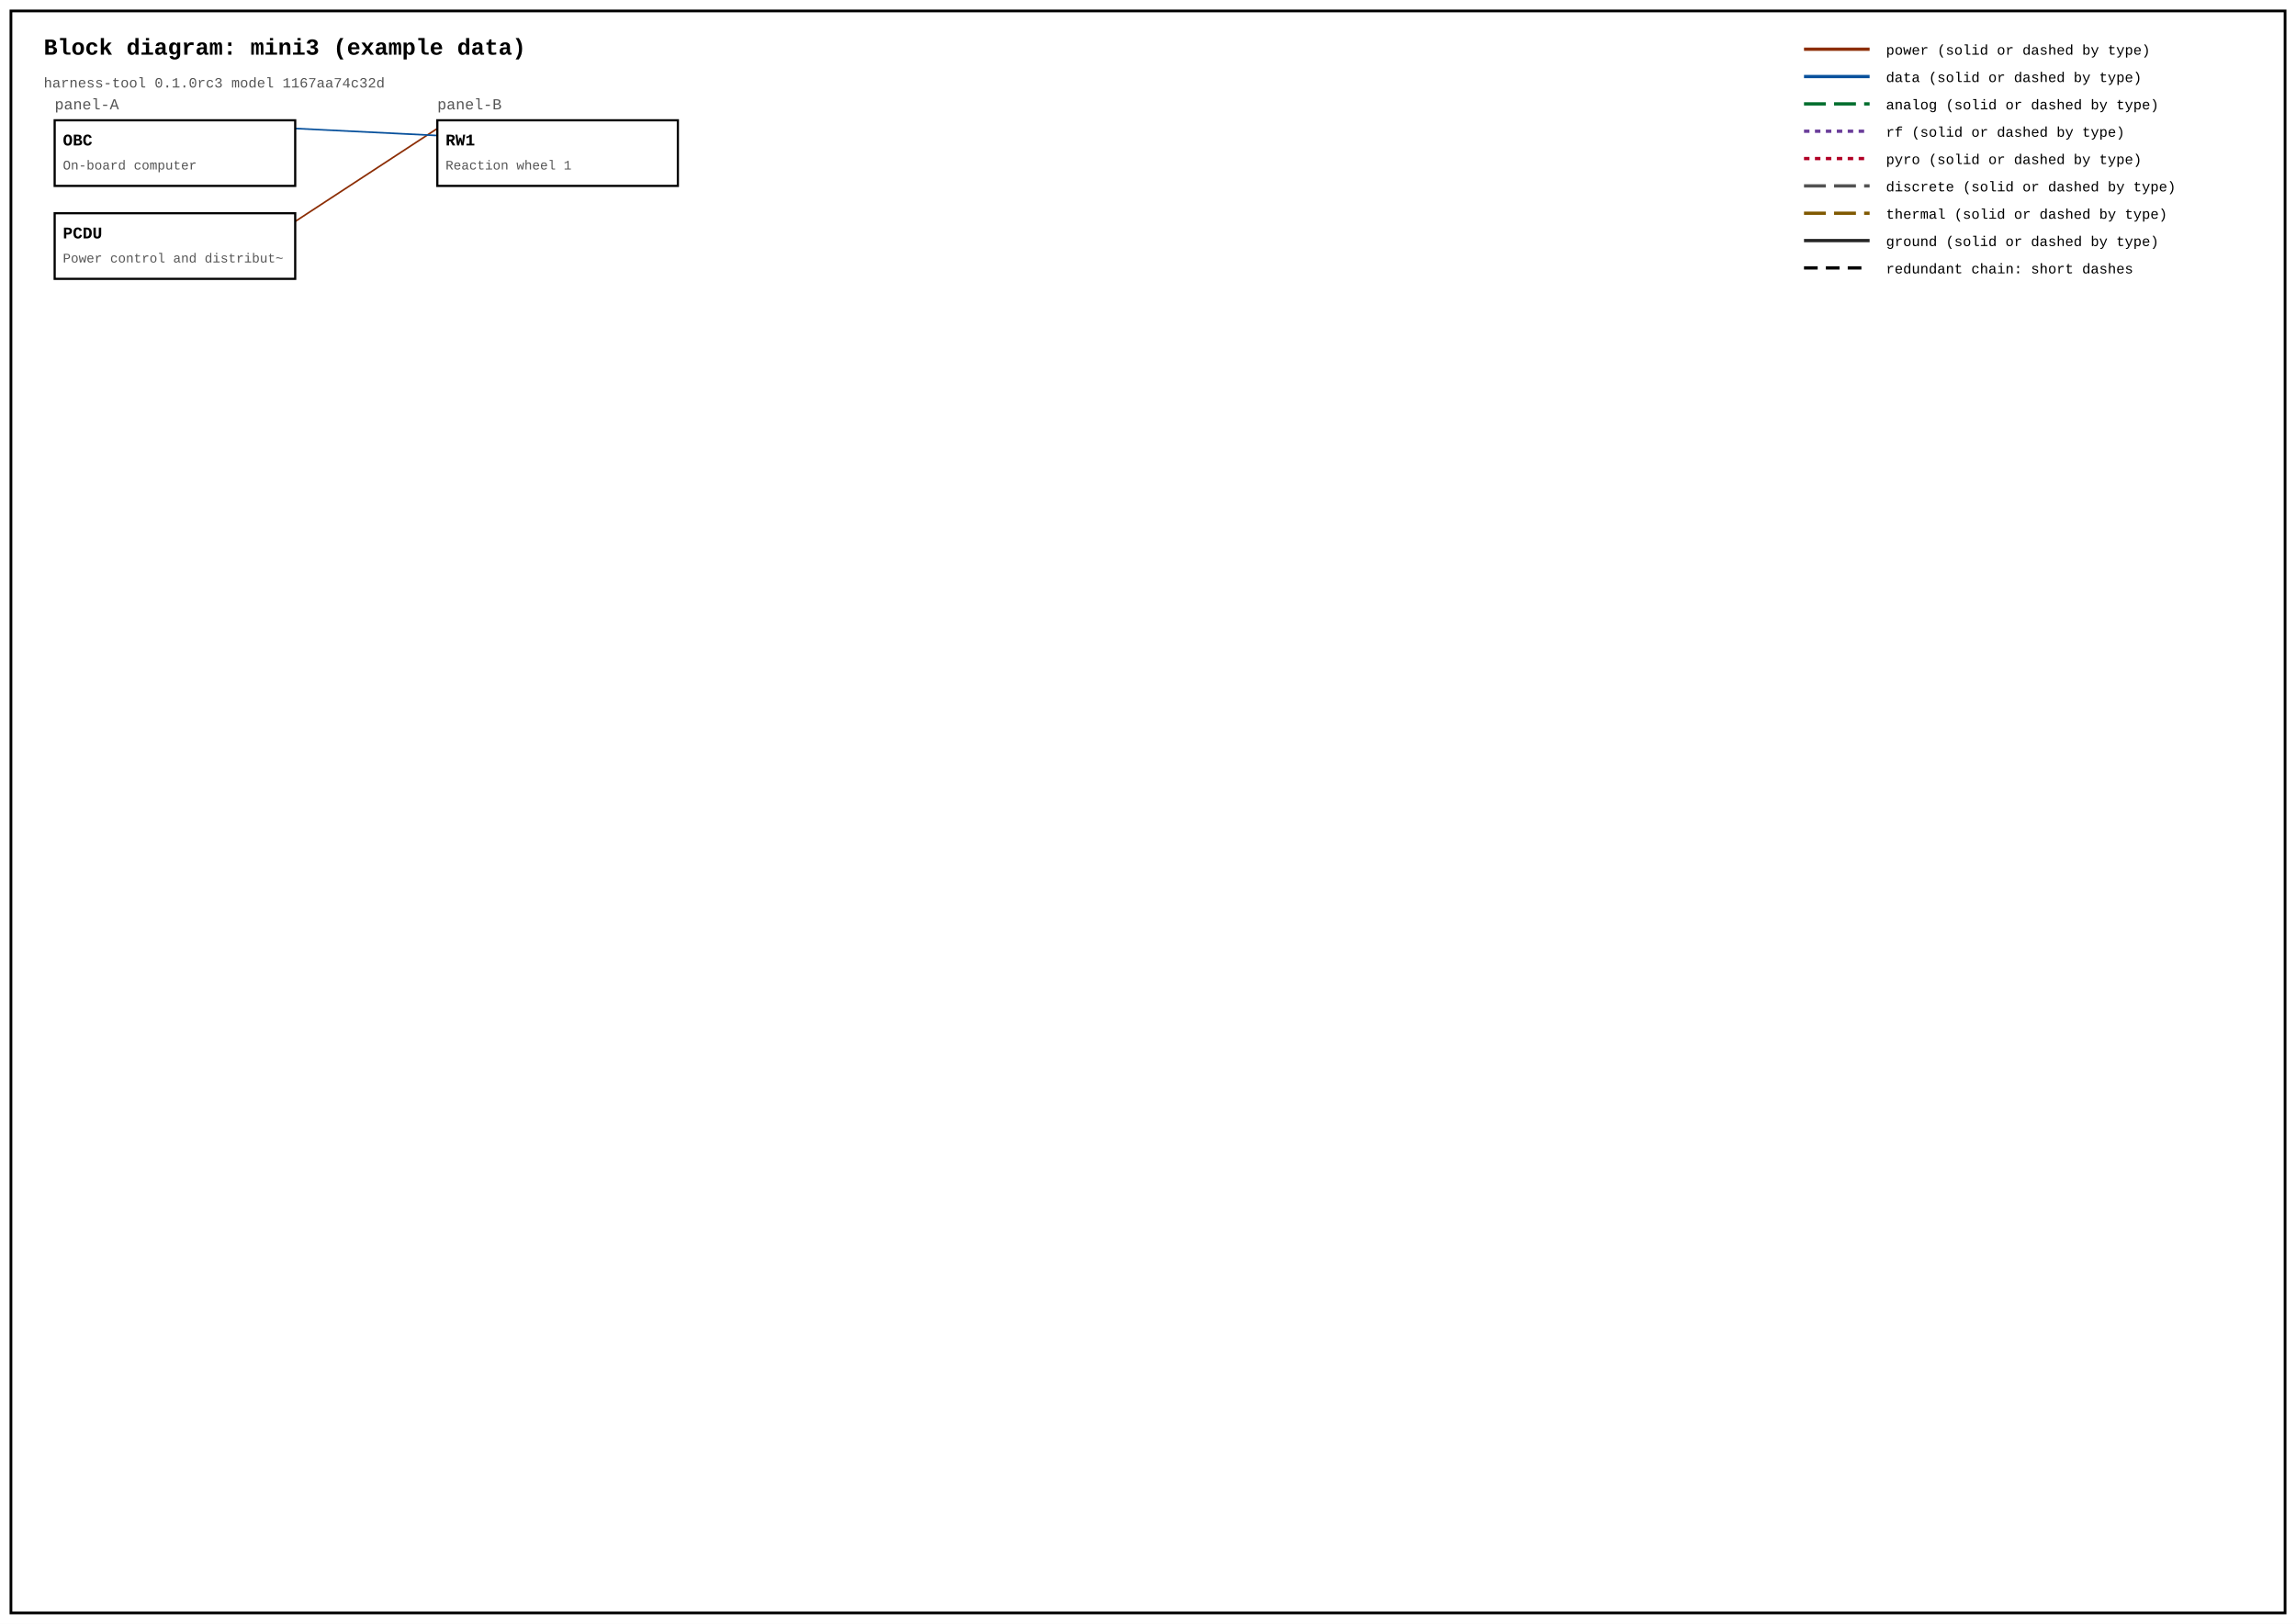
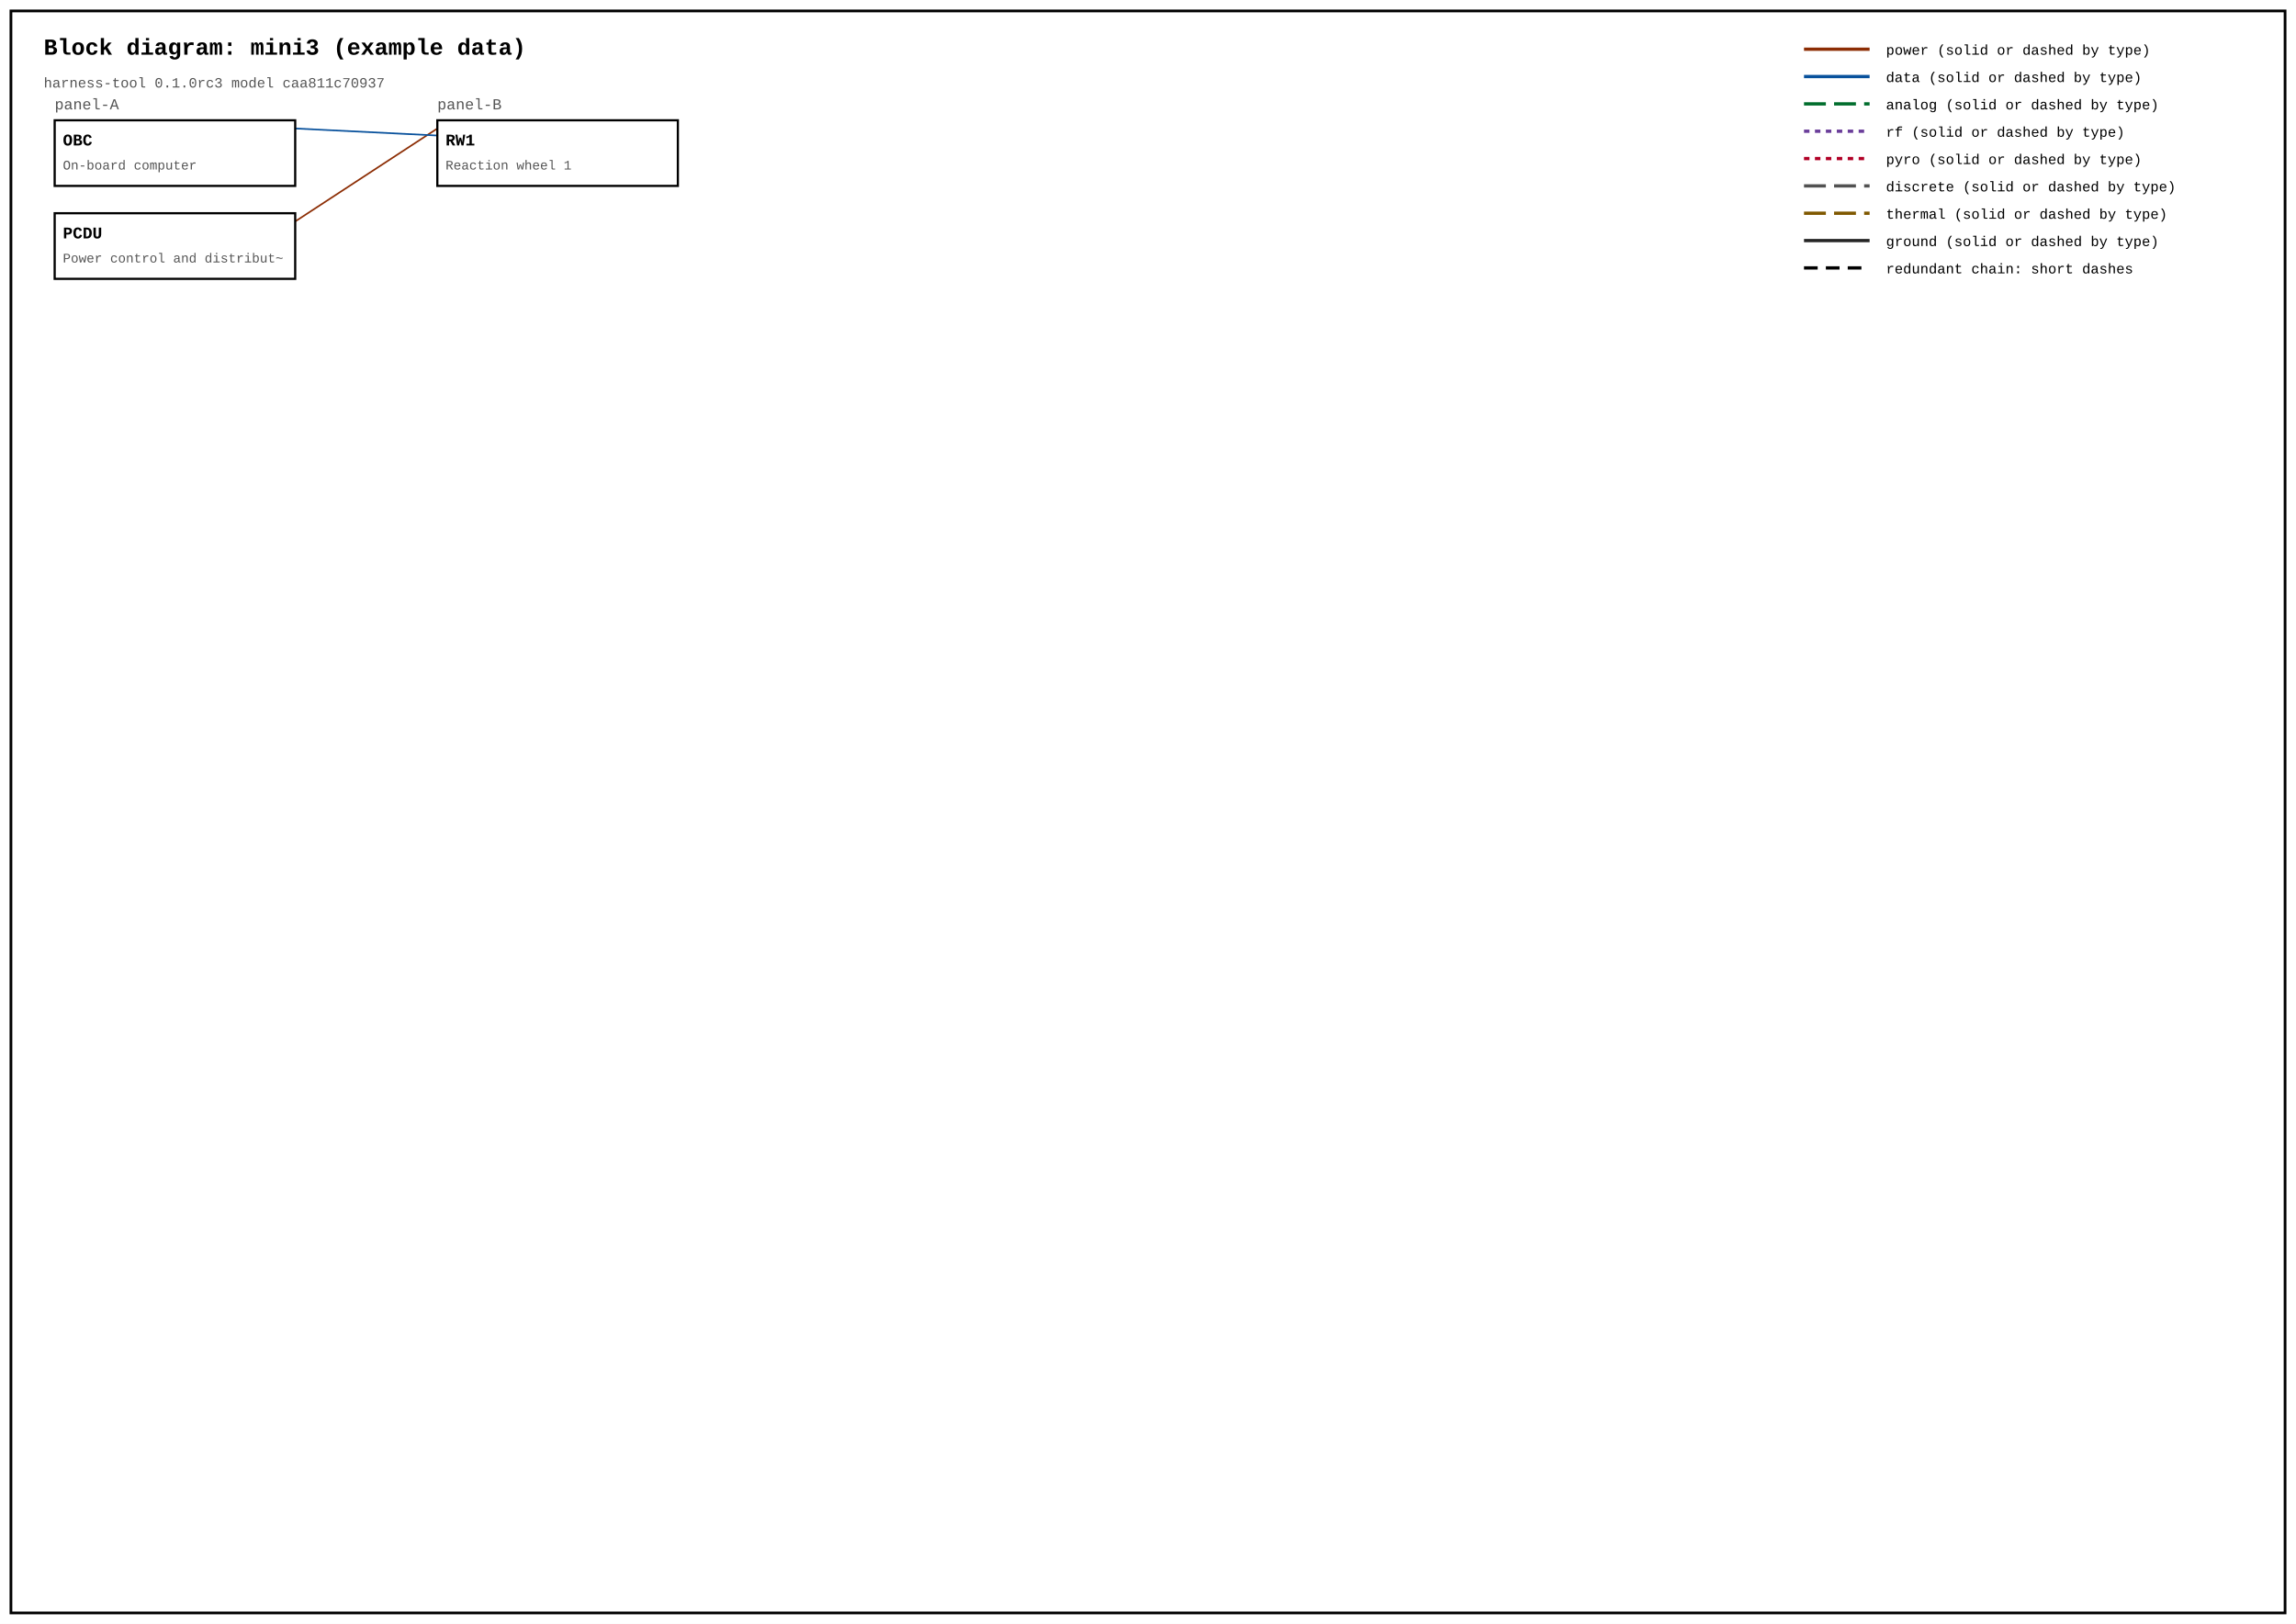
<svg xmlns="http://www.w3.org/2000/svg" width="420mm" height="297mm" viewBox="0 0 420 297" font-family="Courier New, Courier, monospace">
  <rect x="0" y="0" width="420" height="297" fill="#ffffff" />
  <rect x="2" y="2" width="416" height="293" fill="none" stroke="#000000" stroke-width="0.5" />
  <text x="8" y="10" font-size="4.2" font-weight="bold" text-anchor="start" fill="#000000">Block diagram: mini3 (example data)</text>
-   <text x="8" y="16" font-size="2.6" text-anchor="start" fill="#555555">harness-tool 0.1.0rc3 model 1167aa74c32d</text>
+   <text x="8" y="16" font-size="2.6" text-anchor="start" fill="#555555">harness-tool 0.1.0rc3 model caa811c70937</text>
  <text x="10" y="20" font-size="2.8" text-anchor="start" fill="#555555">panel-A</text>
  <text x="80" y="20" font-size="2.8" text-anchor="start" fill="#555555">panel-B</text>
  <line x1="54" y1="40.5" x2="80" y2="23.5" stroke="#8c2d04" stroke-width="0.3" />
  <line x1="54" y1="23.5" x2="80" y2="24.786" stroke="#08519c" stroke-width="0.3" />
  <rect x="10" y="22" width="44" height="12" fill="#ffffff" stroke="#000000" stroke-width="0.4" />
  <text x="11.5" y="26.6" font-size="3" font-weight="bold" text-anchor="start" fill="#000000">OBC</text>
  <text x="11.5" y="31" font-size="2.4" text-anchor="start" fill="#555555">On-board computer</text>
  <rect x="10" y="39" width="44" height="12" fill="#ffffff" stroke="#000000" stroke-width="0.4" />
  <text x="11.5" y="43.6" font-size="3" font-weight="bold" text-anchor="start" fill="#000000">PCDU</text>
  <text x="11.5" y="48" font-size="2.4" text-anchor="start" fill="#555555">Power control and distribut~</text>
  <rect x="80" y="22" width="44" height="12" fill="#ffffff" stroke="#000000" stroke-width="0.4" />
  <text x="81.5" y="26.6" font-size="3" font-weight="bold" text-anchor="start" fill="#000000">RW1</text>
  <text x="81.5" y="31" font-size="2.4" text-anchor="start" fill="#555555">Reaction wheel 1</text>
  <line x1="330" y1="9" x2="342" y2="9" stroke="#8c2d04" stroke-width="0.6" />
  <text x="345" y="10" font-size="2.6" text-anchor="start" fill="#000000">power (solid or dashed by type)</text>
  <line x1="330" y1="14" x2="342" y2="14" stroke="#08519c" stroke-width="0.6" />
  <text x="345" y="15" font-size="2.6" text-anchor="start" fill="#000000">data (solid or dashed by type)</text>
  <line x1="330" y1="19" x2="342" y2="19" stroke="#006d2c" stroke-width="0.6" stroke-dasharray="4 1.5" />
  <text x="345" y="20" font-size="2.6" text-anchor="start" fill="#000000">analog (solid or dashed by type)</text>
  <line x1="330" y1="24" x2="342" y2="24" stroke="#6a3d9a" stroke-width="0.6" stroke-dasharray="1 1" />
  <text x="345" y="25" font-size="2.6" text-anchor="start" fill="#000000">rf (solid or dashed by type)</text>
  <line x1="330" y1="29" x2="342" y2="29" stroke="#b10026" stroke-width="0.6" stroke-dasharray="1 1" />
  <text x="345" y="30" font-size="2.6" text-anchor="start" fill="#000000">pyro (solid or dashed by type)</text>
  <line x1="330" y1="34" x2="342" y2="34" stroke="#525252" stroke-width="0.6" stroke-dasharray="4 1.5" />
  <text x="345" y="35" font-size="2.6" text-anchor="start" fill="#000000">discrete (solid or dashed by type)</text>
  <line x1="330" y1="39" x2="342" y2="39" stroke="#7f5800" stroke-width="0.6" stroke-dasharray="4 1.5" />
  <text x="345" y="40" font-size="2.6" text-anchor="start" fill="#000000">thermal (solid or dashed by type)</text>
  <line x1="330" y1="44" x2="342" y2="44" stroke="#252525" stroke-width="0.6" />
  <text x="345" y="45" font-size="2.6" text-anchor="start" fill="#000000">ground (solid or dashed by type)</text>
  <line x1="330" y1="49" x2="342" y2="49" stroke="#000000" stroke-width="0.6" stroke-dasharray="2.5 1.5" />
  <text x="345" y="50" font-size="2.6" text-anchor="start" fill="#000000">redundant chain: short dashes</text>
</svg>
